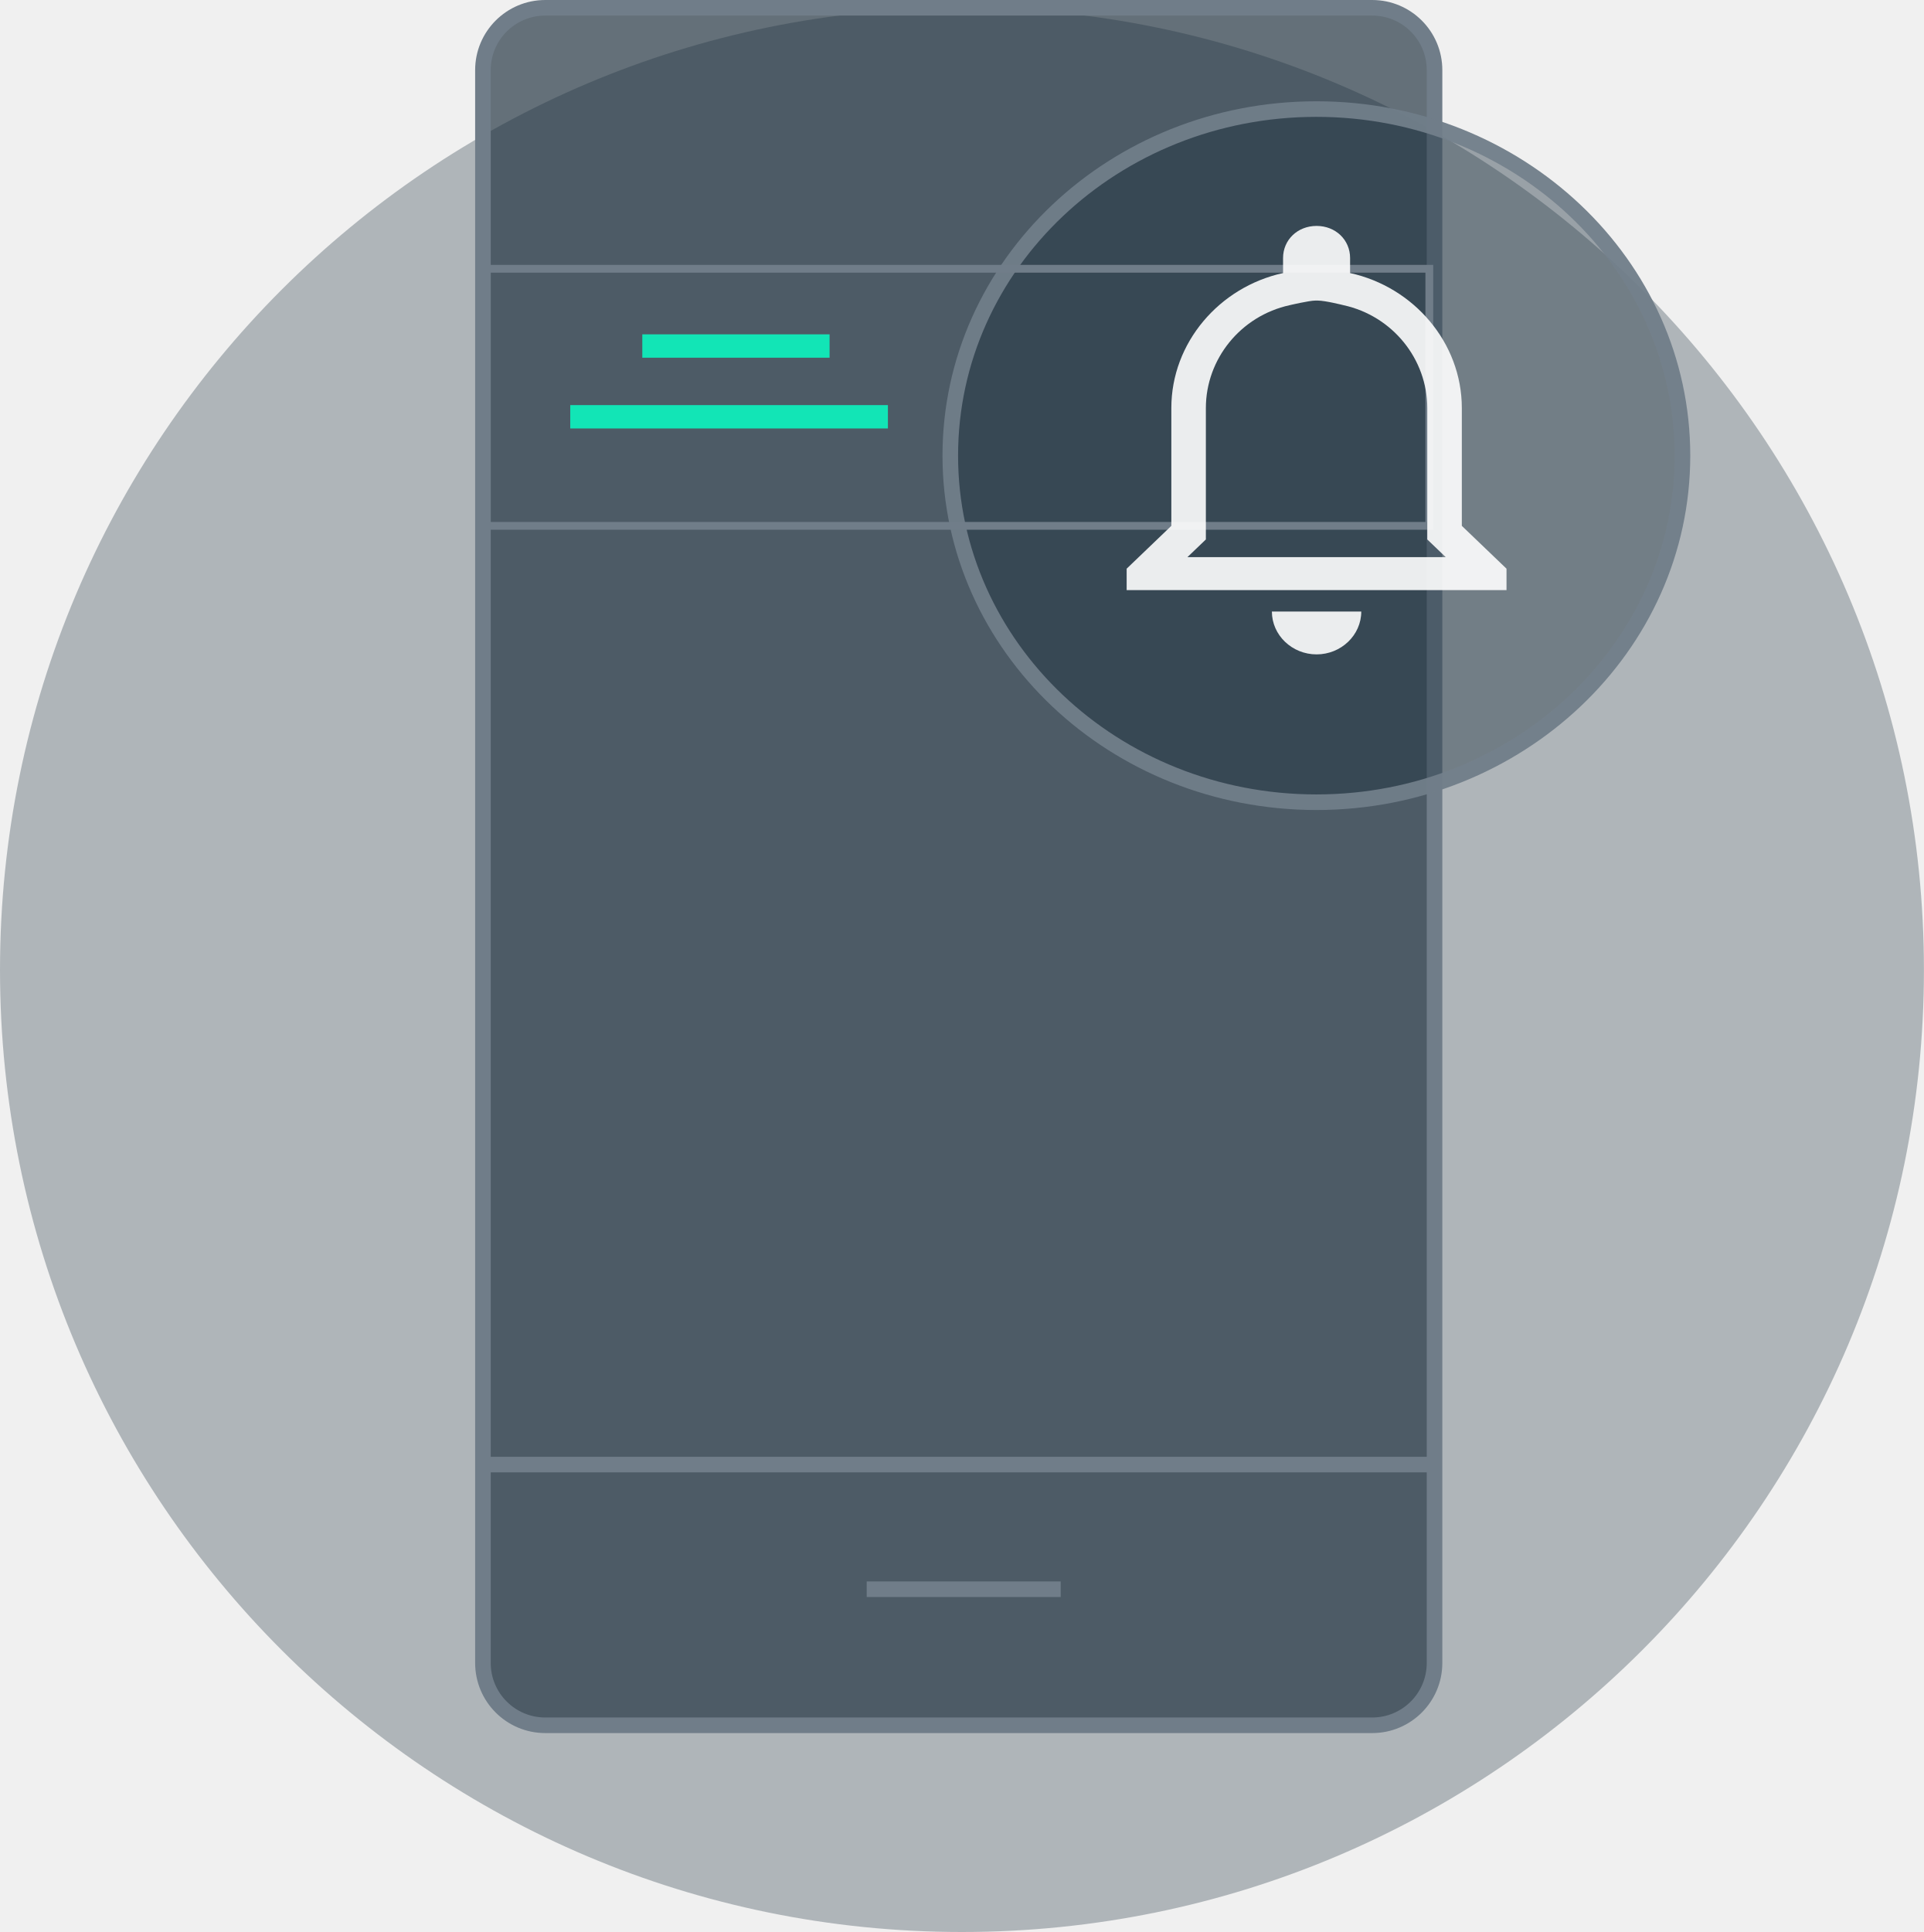
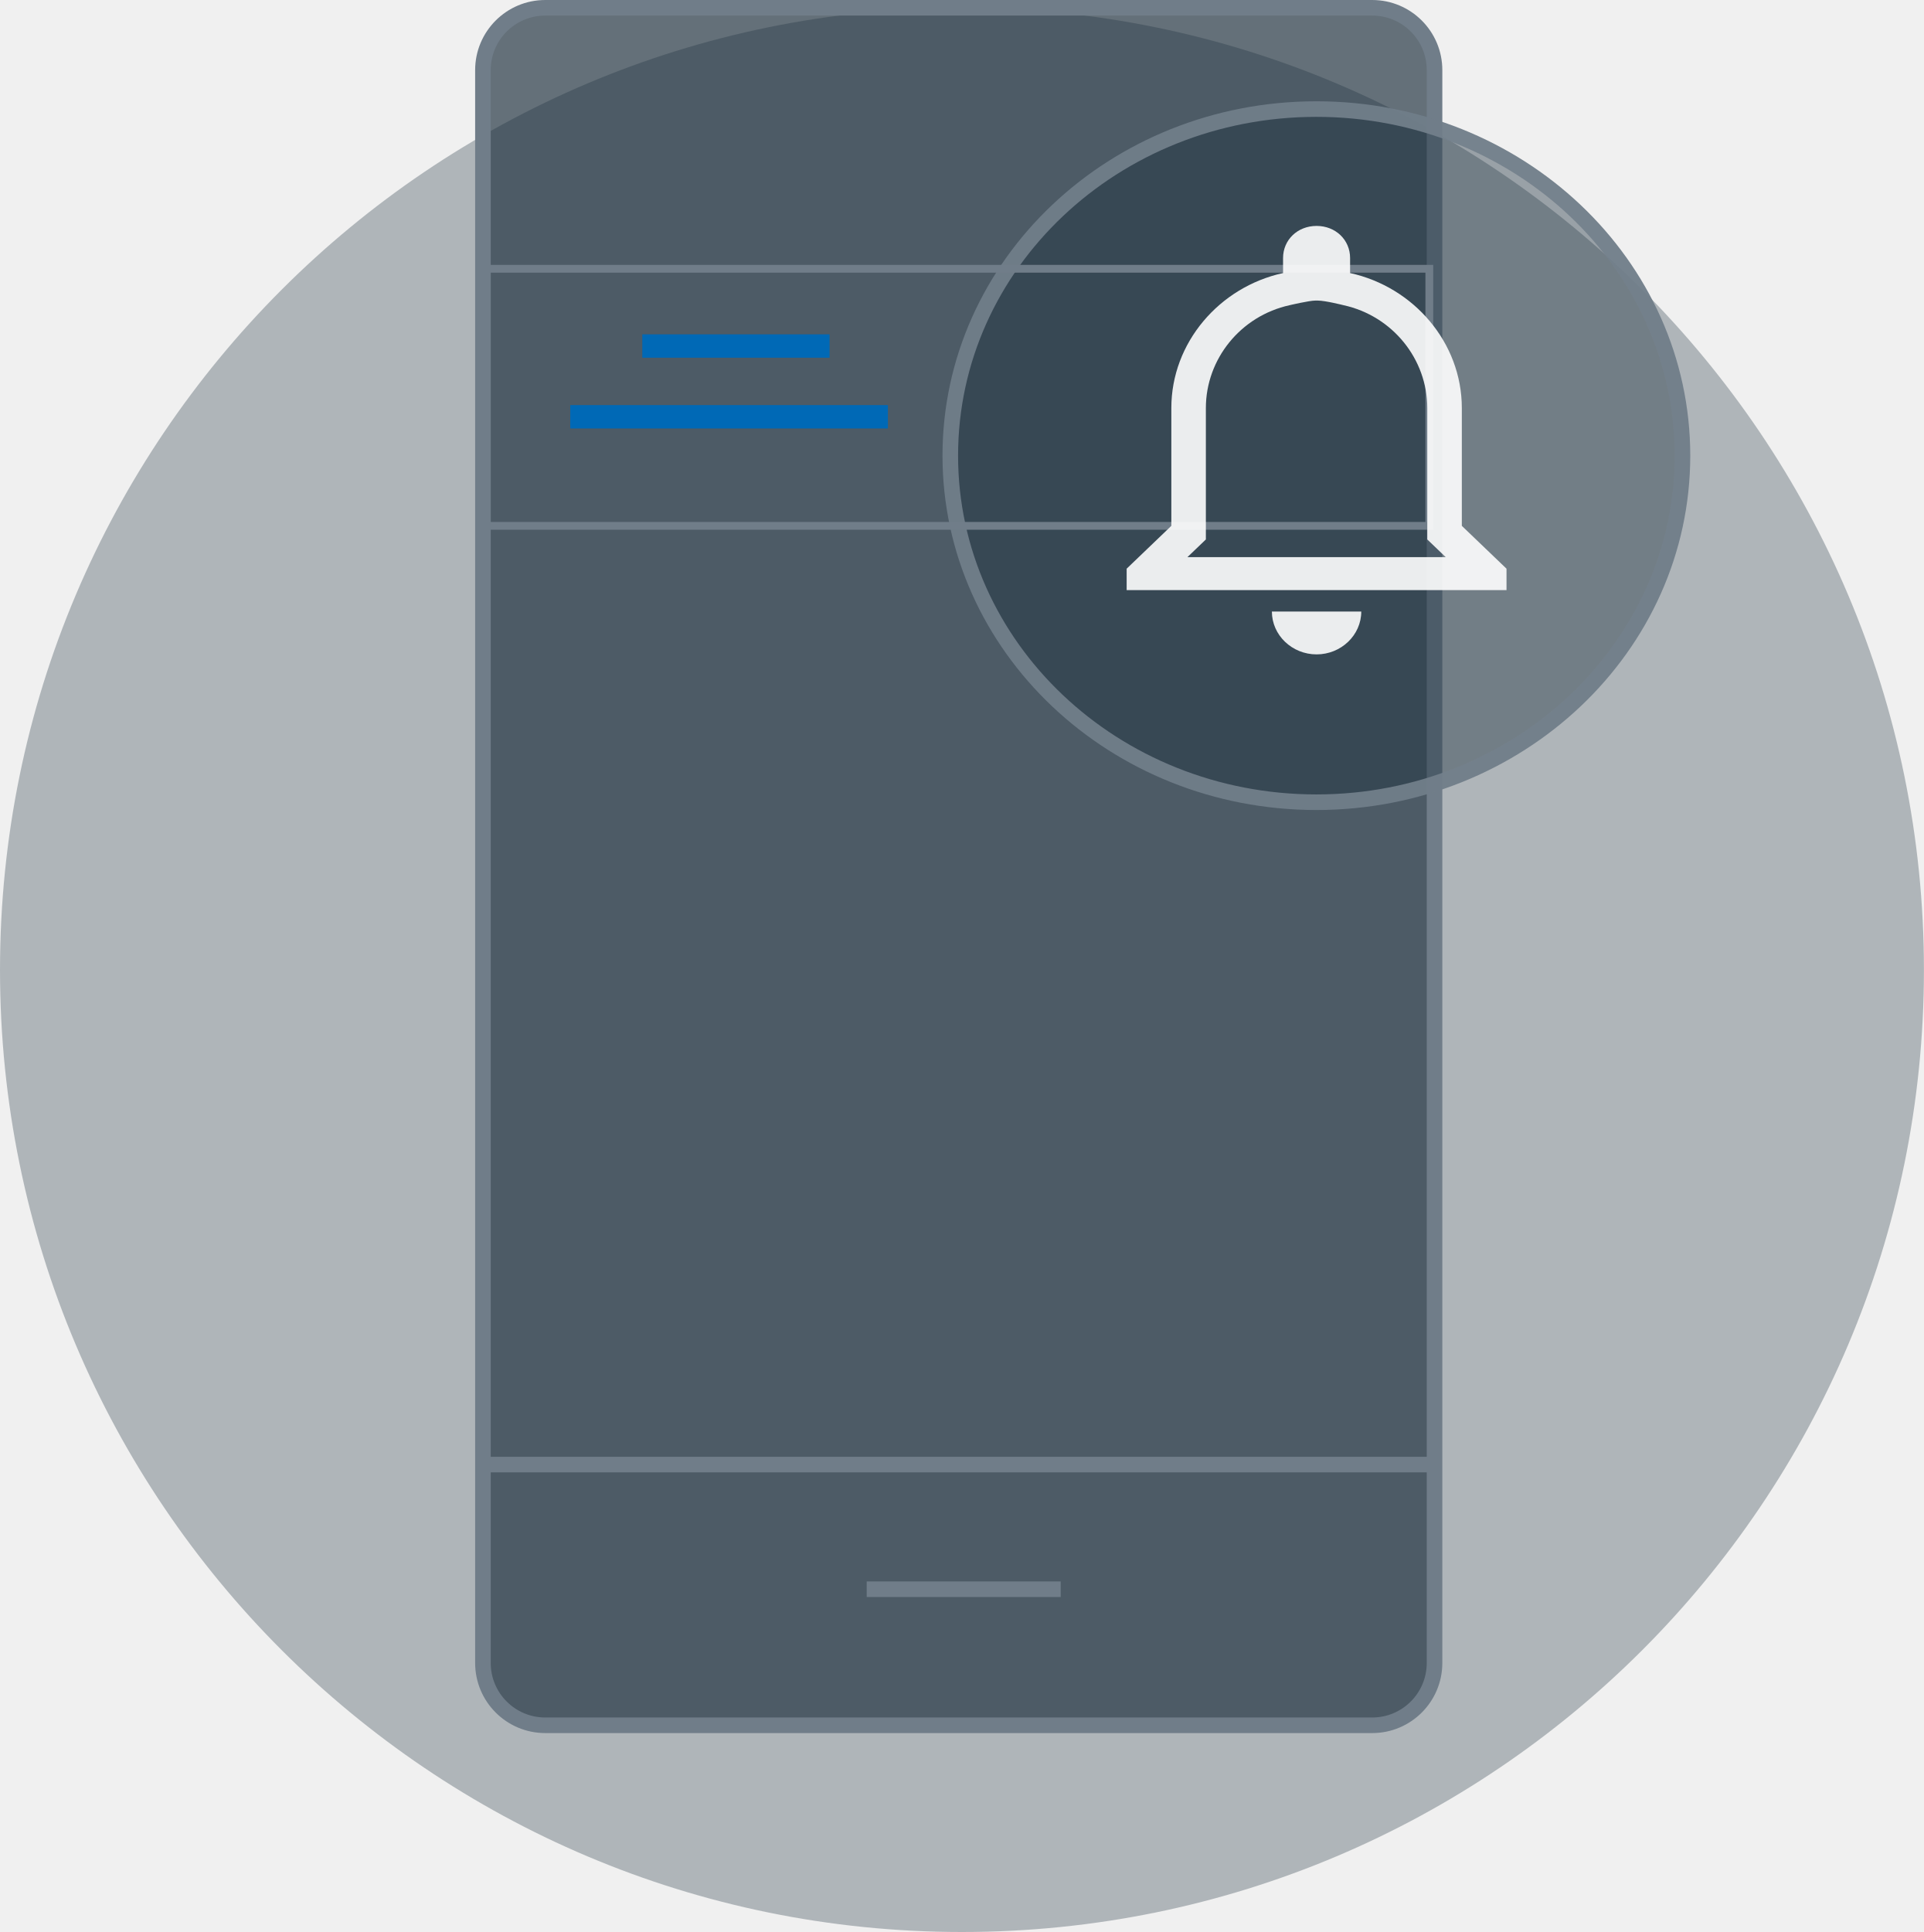
<svg xmlns="http://www.w3.org/2000/svg" xmlns:xlink="http://www.w3.org/1999/xlink" width="247px" height="248px" viewBox="0 0 247 248" version="1.1">
  <defs>
    <linearGradient x1="50%" y1="0%" x2="50%" y2="89.467%" id="linearGradient-1">
      <stop stop-color="#192C3A" offset="0%" />
      <stop stop-color="#192C3A" offset="100%" />
    </linearGradient>
    <rect id="path-2" x="0" y="0" width="122" height="34" />
  </defs>
  <g id="Page-1" stroke="none" stroke-width="1" fill="none" fill-rule="evenodd">
    <g id="push-notifications" transform="translate(0, 1)">
      <g id="Onboarding">
        <g id="0.4---Allow-Push-Notifications">
          <g id="Group-7">
            <path d="M123.5,247 C191.707,247 247,191.707 247,123.5 C247,55.293 191.707,1.42108547e-14 123.5,1.42108547e-14 C55.293,1.42108547e-14 1.42108547e-14,55.293 1.42108547e-14,123.5 C1.42108547e-14,191.707 55.293,247 123.5,247 Z" id="Oval-2" fill="url(#linearGradient-1)" fill-rule="nonzero" opacity="0.3" />
            <g id="Phone" transform="translate(62, 0)" stroke="#707D89" stroke-width="2">
              <rect id="Combined-Shape" fill-opacity="0.65" fill="#192C3A" fill-rule="nonzero" x="0" y="0" width="122.169" height="220.465" rx="8" />
              <path d="M0.636,187 L121.533,187" id="Line" stroke-linecap="square" />
              <path d="M50.268,203 L73.174,203" id="Line" stroke-linecap="square" />
            </g>
            <ellipse id="Oval-2" stroke="#707D89" stroke-width="2" fill-opacity="0.419" fill="#192C3A" fill-rule="nonzero" opacity="0.946" cx="169" cy="57.488" rx="47" ry="44.488" />
            <g id="Group-3" transform="translate(62, 33)">
-               <path d="M12.711,19.5 L50.491,19.5" id="Line" stroke="#12E5B6" stroke-width="3" stroke-linecap="square" />
-               <path d="M21.96,10.417 L43.003,10.417" id="Line" stroke="#12E5B6" stroke-width="3" stroke-linecap="square" />
+               <path d="M12.711,19.5 L50.491,19.5" id="Line" stroke="#0069b6" stroke-width="3" stroke-linecap="square" />
+               <path d="M21.96,10.417 L43.003,10.417" id="Line" stroke="#0069b6" stroke-width="3" stroke-linecap="square" />
              <g id="Rectangle-3">
                <g id="path-2-Clipped">
                  <mask id="mask-3" fill="white">
                    <use xlink:href="#path-2" />
                  </mask>
                  <g id="path-2" />
                  <rect id="path-2" stroke="#707D89" stroke-width="2" mask="url(#mask-3)" x="0" y="0" width="122" height="34" />
                </g>
              </g>
            </g>
            <g id="android-notifications-none" opacity="0.9" transform="translate(144.6424, 28)" fill-rule="nonzero" fill="#FFFFFF">
              <path d="M24.522,9.582 C25.503,9.582 27.835,10.174 27.835,10.174 C34.151,11.555 38.596,17.107 38.596,23.375 L38.596,38.5 L38.596,40.247 L39.888,41.485 L40.967,42.519 L7.8,42.519 L8.879,41.485 L10.17,40.247 L10.17,38.5 L10.17,23.375 C10.17,17.107 14.616,11.555 20.932,10.174 C20.932,10.174 23.432,9.582 24.245,9.582 L24.522,9.582 Z M24.383,0 C21.945,0 20.08,1.787 20.08,4.125 L20.08,6.05 C11.904,7.838 5.737,14.988 5.737,23.375 L5.737,38.5 L-6.82121026e-13,44 L-6.82121026e-13,46.75 L48.767,46.75 L48.767,44 L43.03,38.5 L43.03,23.375 C43.03,14.988 36.862,7.838 28.686,6.05 L28.686,4.125 C28.686,1.787 26.822,0 24.383,0 L24.383,0 L24.383,0 Z M30.12,49.5 L18.646,49.5 C18.646,52.525 21.228,55 24.383,55 C27.539,55 30.12,52.525 30.12,49.5 L30.12,49.5 L30.12,49.5 Z" id="Shape" />
            </g>
          </g>
        </g>
      </g>
    </g>
  </g>
</svg>
